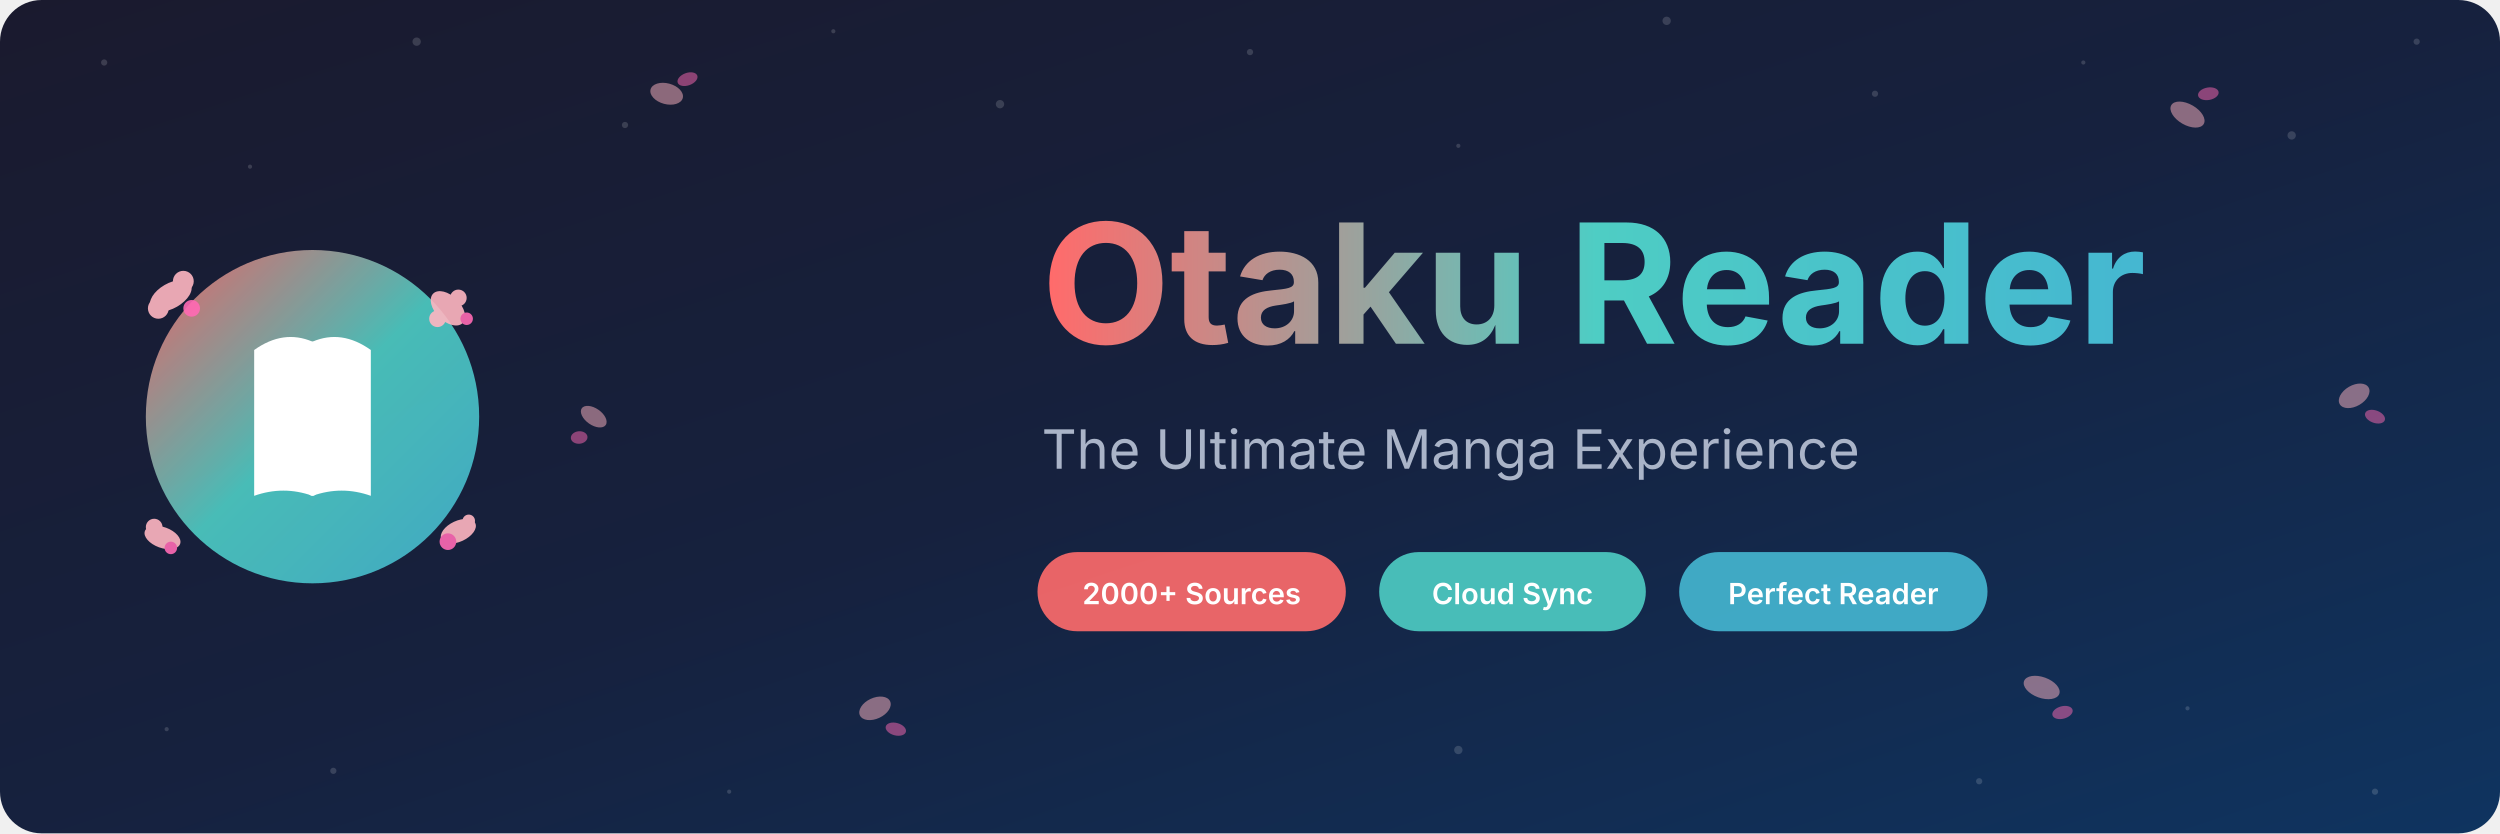
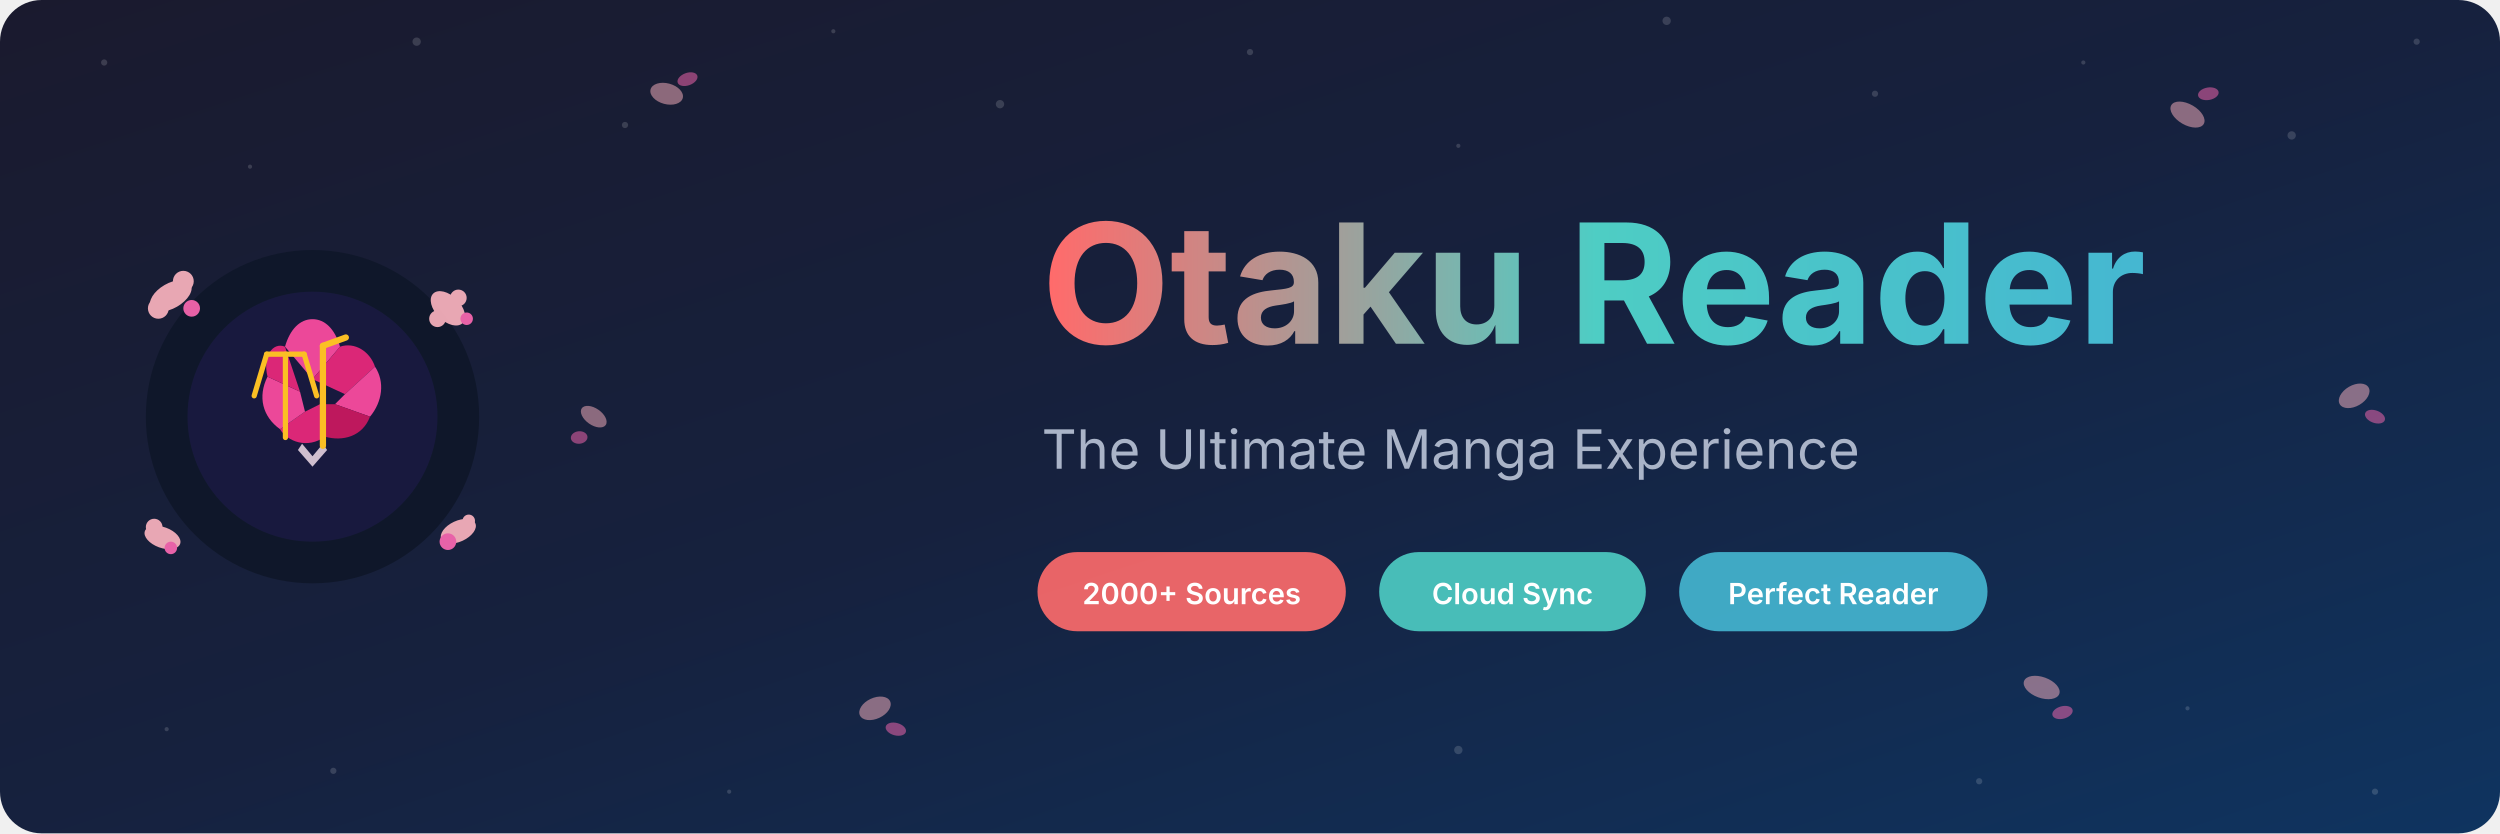
<svg xmlns="http://www.w3.org/2000/svg" viewBox="0 0 1200 400">
  <defs>
    <linearGradient id="bannerBg" x1="0%" x2="100%" y1="0%" y2="100%">
      <stop offset="0%" style="stop-color:#1a1a2e" />
      <stop offset="50%" style="stop-color:#16213e" />
      <stop offset="100%" style="stop-color:#0f3460" />
    </linearGradient>
    <linearGradient id="textGrad" x1="0%" x2="100%" y1="0%" y2="0%">
      <stop offset="0%" style="stop-color:#ff6b6b" />
      <stop offset="50%" style="stop-color:#4ecdc4" />
      <stop offset="100%" style="stop-color:#45b7d1" />
    </linearGradient>
    <linearGradient id="circleGrad" x1="0%" x2="100%" y1="0%" y2="100%">
      <stop offset="0%" style="stop-color:#ff6b6b" />
      <stop offset="50%" style="stop-color:#4ecdc4" />
      <stop offset="100%" style="stop-color:#45b7d1" />
    </linearGradient>
  </defs>
  <rect width="1200" height="400" fill="url(#bannerBg)" rx="20" />
  <g fill="#ffffff" opacity="0.15">
    <circle cx="50" cy="30" r="1.5" />
    <circle cx="120" cy="80" r="1" />
    <circle cx="200" cy="20" r="2" />
    <circle cx="300" cy="60" r="1.5" />
    <circle cx="400" cy="15" r="1" />
    <circle cx="480" cy="50" r="2" />
    <circle cx="600" cy="25" r="1.5" />
    <circle cx="700" cy="70" r="1" />
    <circle cx="800" cy="10" r="2" />
    <circle cx="900" cy="45" r="1.5" />
    <circle cx="1000" cy="30" r="1" />
    <circle cx="1100" cy="65" r="2" />
    <circle cx="1160" cy="20" r="1.5" />
    <circle cx="80" cy="350" r="1" />
    <circle cx="160" cy="370" r="1.5" />
    <circle cx="350" cy="380" r="1" />
    <circle cx="700" cy="360" r="2" />
    <circle cx="950" cy="375" r="1.5" />
    <circle cx="1050" cy="340" r="1" />
    <circle cx="1140" cy="380" r="1.5" />
  </g>
  <line x1="60" y1="395" x2="1140" y2="395" stroke="url(#textGrad)" stroke-width="2" opacity="0.25" />
  <g transform="translate(150, 200)">
-     <circle r="80" fill="url(#circleGrad)" opacity="0.9" />
-     <g fill="#FFFFFF">
-       <path d="M-28,-32 Q-14,-42 0,-36 L0,38 Q-14,33 -28,38 Z" />
-       <path d="M28,-32 Q14,-42 0,-36 L0,38 Q14,33 28,38 Z" />
-       <rect x="-2" y="-36" width="4" height="74" rx="2" />
+     <circle r="80" fill="#0f172a" />
+     <ellipse cx="0" cy="0" rx="60" ry="60" fill="#1e1b4b" opacity="0.6" />
+     <g transform="scale(1.2)">
+       <path fill="#ec4899" d="M0,-39 C5,-39 9,-35 11,-28 L0,-15 L-11,-28 C-9,-35 -5,-39 0,-39Z" />
+       <path fill="#db2777" d="M11,-28 C17,-30 23,-26 25,-20 L13,-9 L0,-15 L11,-28Z" />
+       <path fill="#ec4899" d="M25,-20 C29,-14 28,-6 23,0 L9,-5 L13,-9 L25,-20Z" />
+       <path fill="#be185d" d="M23,0 C20,8 12,10 5,8 L3,-5 L9,-5 L23,0Z" />
+       <path fill="#db2777" d="M5,8 C-2,13 -10,10 -13,5 L-3,-2 L3,-5 L5,8Z" />
+       <path fill="#ec4899" d="M-13,5 C-20,0 -22,-8 -18,-16 L-5,-10 L-3,-2 L-13,5Z" />
+       <path fill="#db2777" d="M-18,-16 C-20,-24 -16,-30 -11,-28 L-5,-10 L-18,-16Z" />
+     </g>
+     <path fill="#fce7f3" opacity="0.8" d="M-7,16 L0,24 L7,16 L5,13 L0,19 L-5,13 L-7,16Z" />
+     <g stroke="#fbbf24" stroke-width="2.5" stroke-linecap="round" fill="none">
+       <line x1="-13" y1="-30" x2="-13" y2="10" />
+       <line x1="-22" y1="-30" x2="-4" y2="-30" />
+       <line x1="-22" y1="-30" x2="-28" y2="-10" />
+       <line x1="-4" y1="-30" x2="2" y2="-10" />
+     </g>
+     <g stroke="#fbbf24" stroke-width="3" stroke-linecap="round" fill="none">
+       <line x1="5" y1="-34" x2="5" y2="14" />
+       <line x1="5" y1="-34" x2="16" y2="-38" />
    </g>
    <g opacity="0.9">
      <ellipse cx="-68" cy="-58" rx="11" ry="6" fill="#FFB6C1" transform="rotate(-30,-68,-58)" />
      <circle cx="-62" cy="-65" r="5" fill="#FFB6C1" />
      <circle cx="-74" cy="-52" r="5" fill="#FFB6C1" />
      <circle cx="-58" cy="-52" r="4" fill="#FF69B4" />
      <ellipse cx="65" cy="-52" rx="10" ry="6" fill="#FFB6C1" transform="rotate(45,65,-52)" />
      <circle cx="70" cy="-57" r="4" fill="#FFB6C1" />
      <circle cx="60" cy="-47" r="4" fill="#FFB6C1" />
      <circle cx="74" cy="-47" r="3" fill="#FF69B4" />
      <ellipse cx="-72" cy="58" rx="9" ry="5" fill="#FFB6C1" transform="rotate(20,-72,58)" />
      <circle cx="-76" cy="53" r="4" fill="#FFB6C1" />
      <circle cx="-68" cy="63" r="3" fill="#FF69B4" />
      <ellipse cx="70" cy="55" rx="9" ry="5" fill="#FFB6C1" transform="rotate(-25,70,55)" />
      <circle cx="75" cy="50" r="3" fill="#FFB6C1" />
      <circle cx="65" cy="60" r="4" fill="#FF69B4" />
    </g>
  </g>
  <g opacity="0.5">
    <ellipse cx="320" cy="45" rx="8" ry="5" fill="#FFB6C1" transform="rotate(15,320,45)" />
    <ellipse cx="330" cy="38" rx="5" ry="3" fill="#FF69B4" transform="rotate(-20,330,38)" />
    <ellipse cx="1050" cy="55" rx="9" ry="5" fill="#FFB6C1" transform="rotate(30,1050,55)" />
    <ellipse cx="1060" cy="45" rx="5" ry="3" fill="#FF69B4" transform="rotate(-10,1060,45)" />
    <ellipse cx="420" cy="340" rx="8" ry="5" fill="#FFB6C1" transform="rotate(-25,420,340)" />
    <ellipse cx="430" cy="350" rx="5" ry="3" fill="#FF69B4" transform="rotate(15,430,350)" />
    <ellipse cx="980" cy="330" rx="9" ry="5" fill="#FFB6C1" transform="rotate(20,980,330)" />
    <ellipse cx="990" cy="342" rx="5" ry="3" fill="#FF69B4" transform="rotate(-15,990,342)" />
    <ellipse cx="285" cy="200" rx="7" ry="4" fill="#FFB6C1" transform="rotate(35,285,200)" />
    <ellipse cx="278" cy="210" rx="4" ry="3" fill="#FF69B4" transform="rotate(-5,278,210)" />
    <ellipse cx="1130" cy="190" rx="8" ry="5" fill="#FFB6C1" transform="rotate(-30,1130,190)" />
    <ellipse cx="1140" cy="200" rx="5" ry="3" fill="#FF69B4" transform="rotate(20,1140,200)" />
  </g>
  <text x="500" y="165" fill="url(#textGrad)" font-family="system-ui, -apple-system, sans-serif" font-size="80" font-weight="bold">Otaku Reader</text>
  <text x="500" y="225" fill="#aab4c8" font-family="system-ui, -apple-system, sans-serif" font-size="26">The Ultimate Manga Experience</text>
  <rect width="148" height="38" x="498" y="265" fill="#FF6B6B" opacity="0.9" rx="19" />
  <text x="572" y="290" fill="#FFF" font-family="system-ui, -apple-system, sans-serif" font-size="14" font-weight="600" text-anchor="middle">2000+ Sources</text>
  <rect width="128" height="38" x="662" y="265" fill="#4ECDC4" opacity="0.9" rx="19" />
  <text x="726" y="290" fill="#FFF" font-family="system-ui, -apple-system, sans-serif" font-size="14" font-weight="600" text-anchor="middle">Cloud Sync</text>
  <rect width="148" height="38" x="806" y="265" fill="#45B7D1" opacity="0.9" rx="19" />
  <text x="880" y="290" fill="#FFF" font-family="system-ui, -apple-system, sans-serif" font-size="14" font-weight="600" text-anchor="middle">Perfect Reader</text>
</svg>
